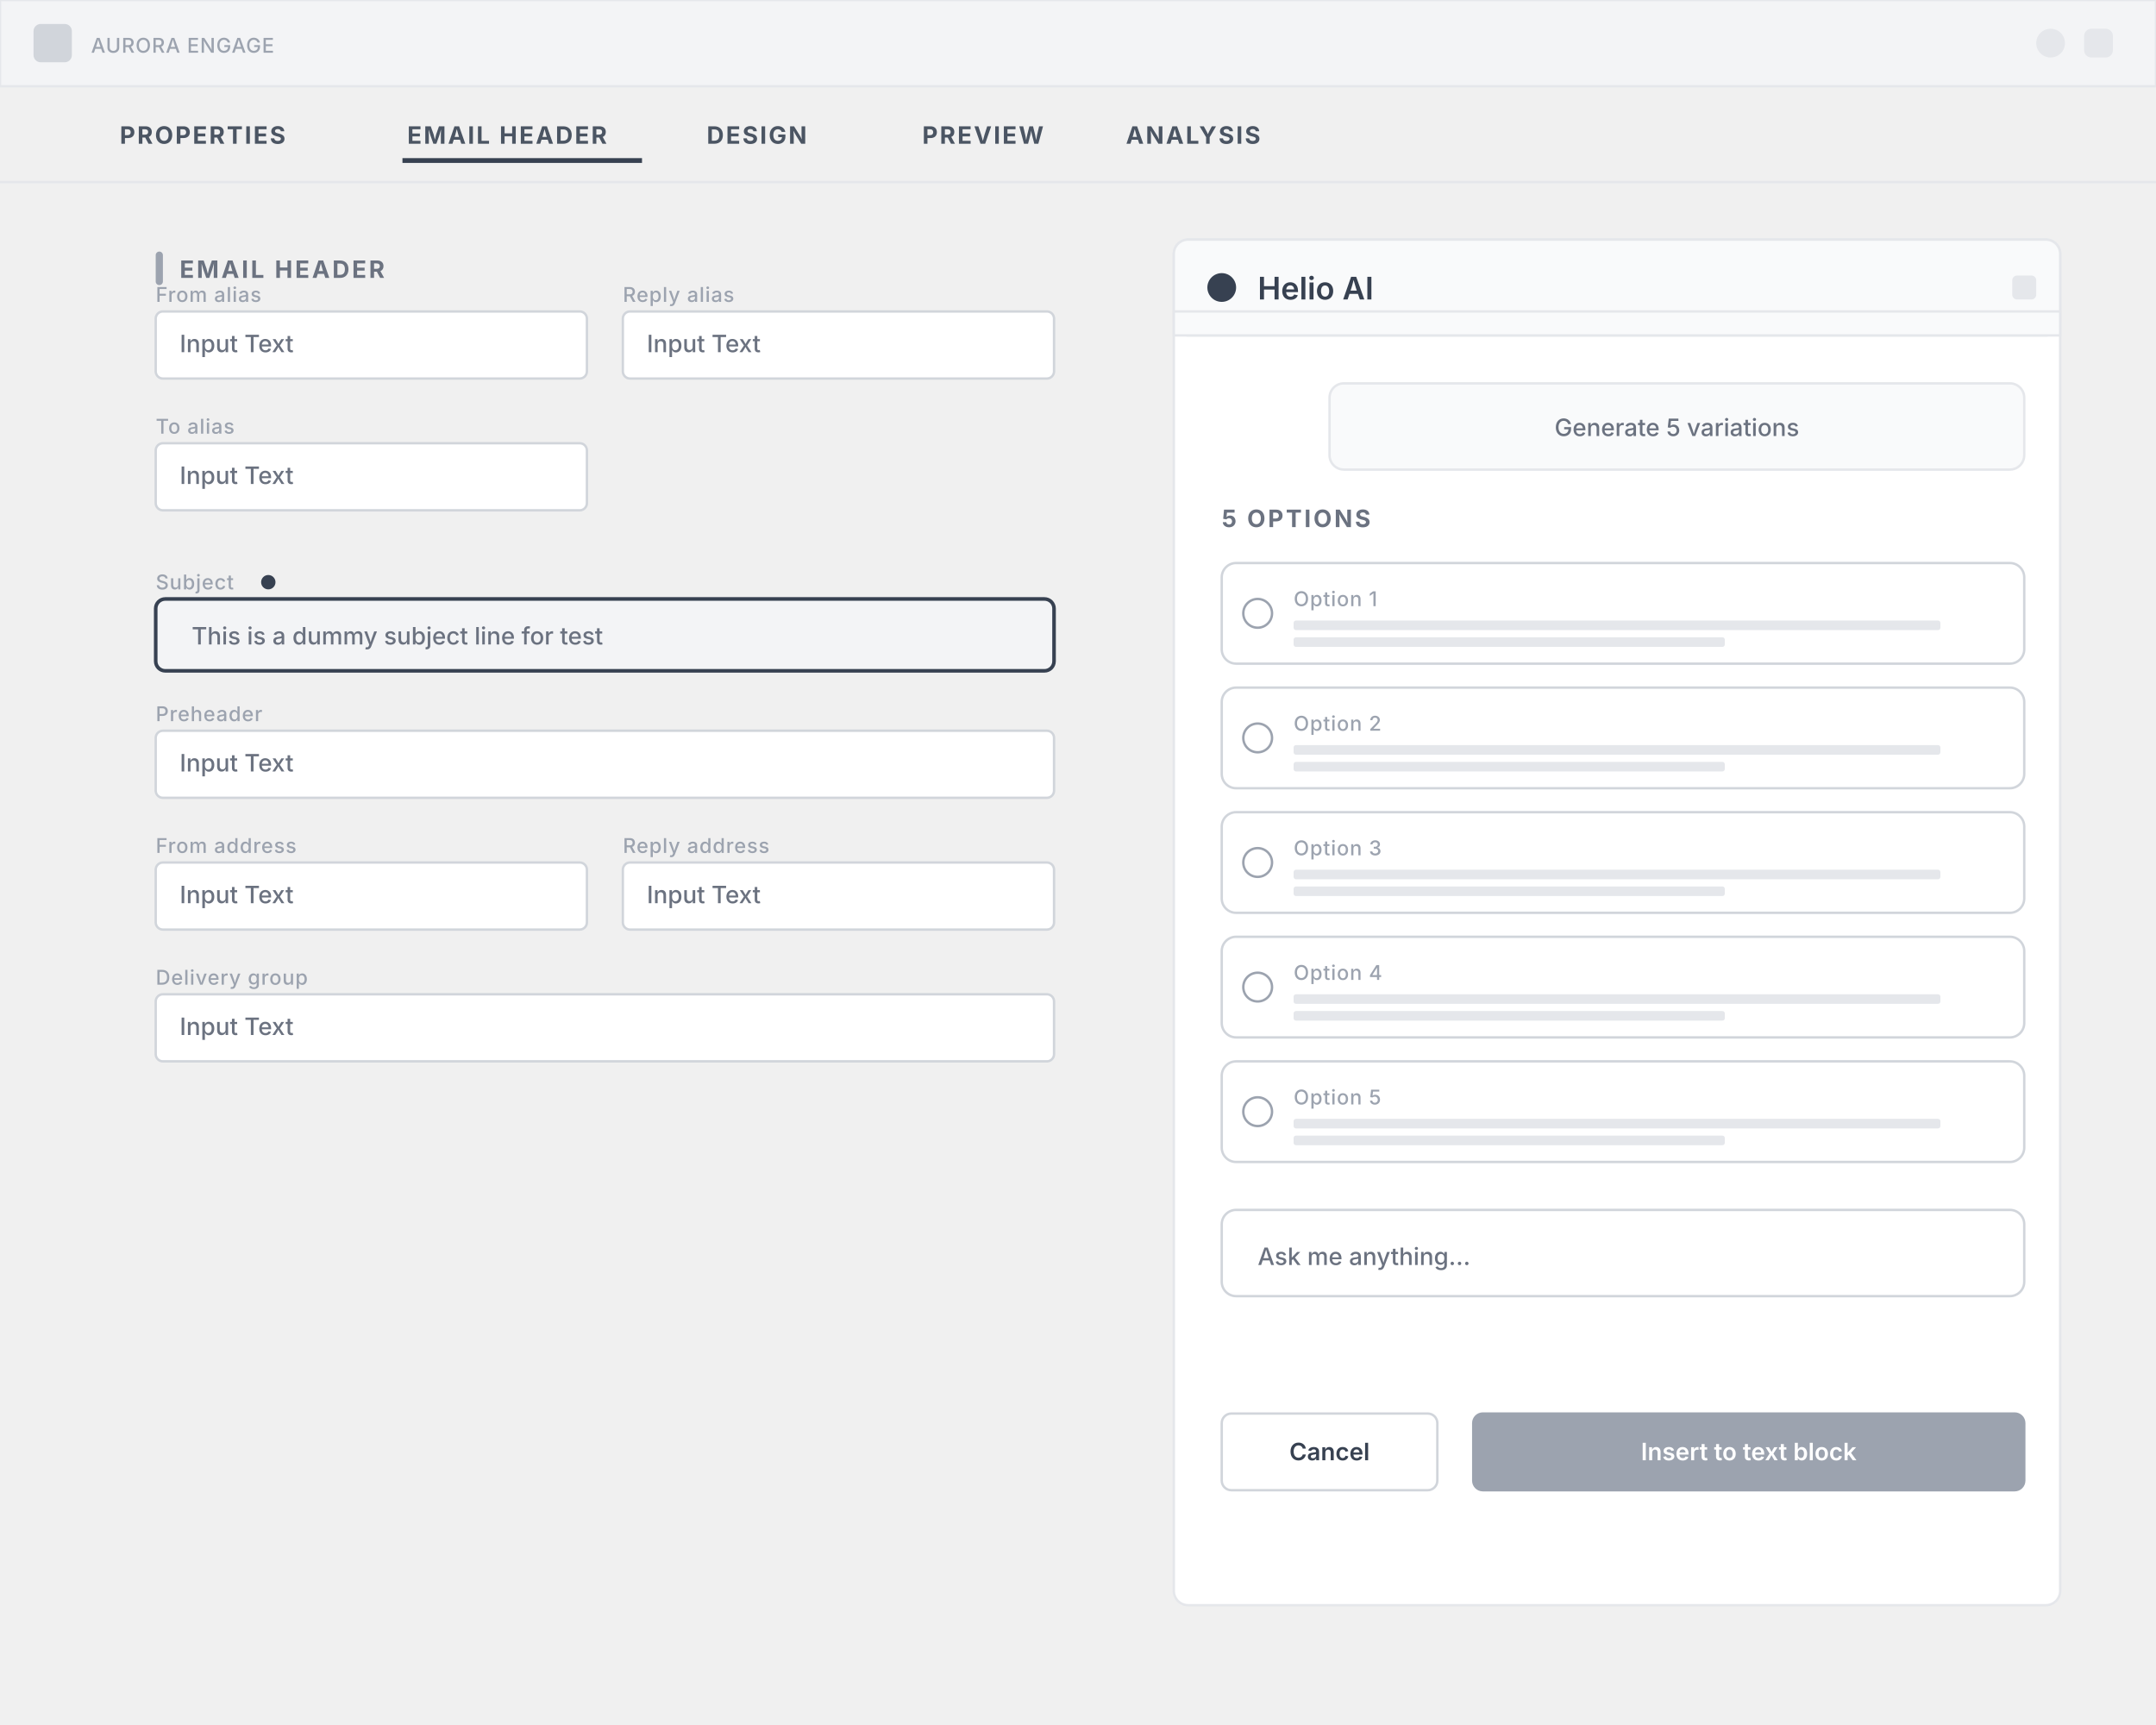
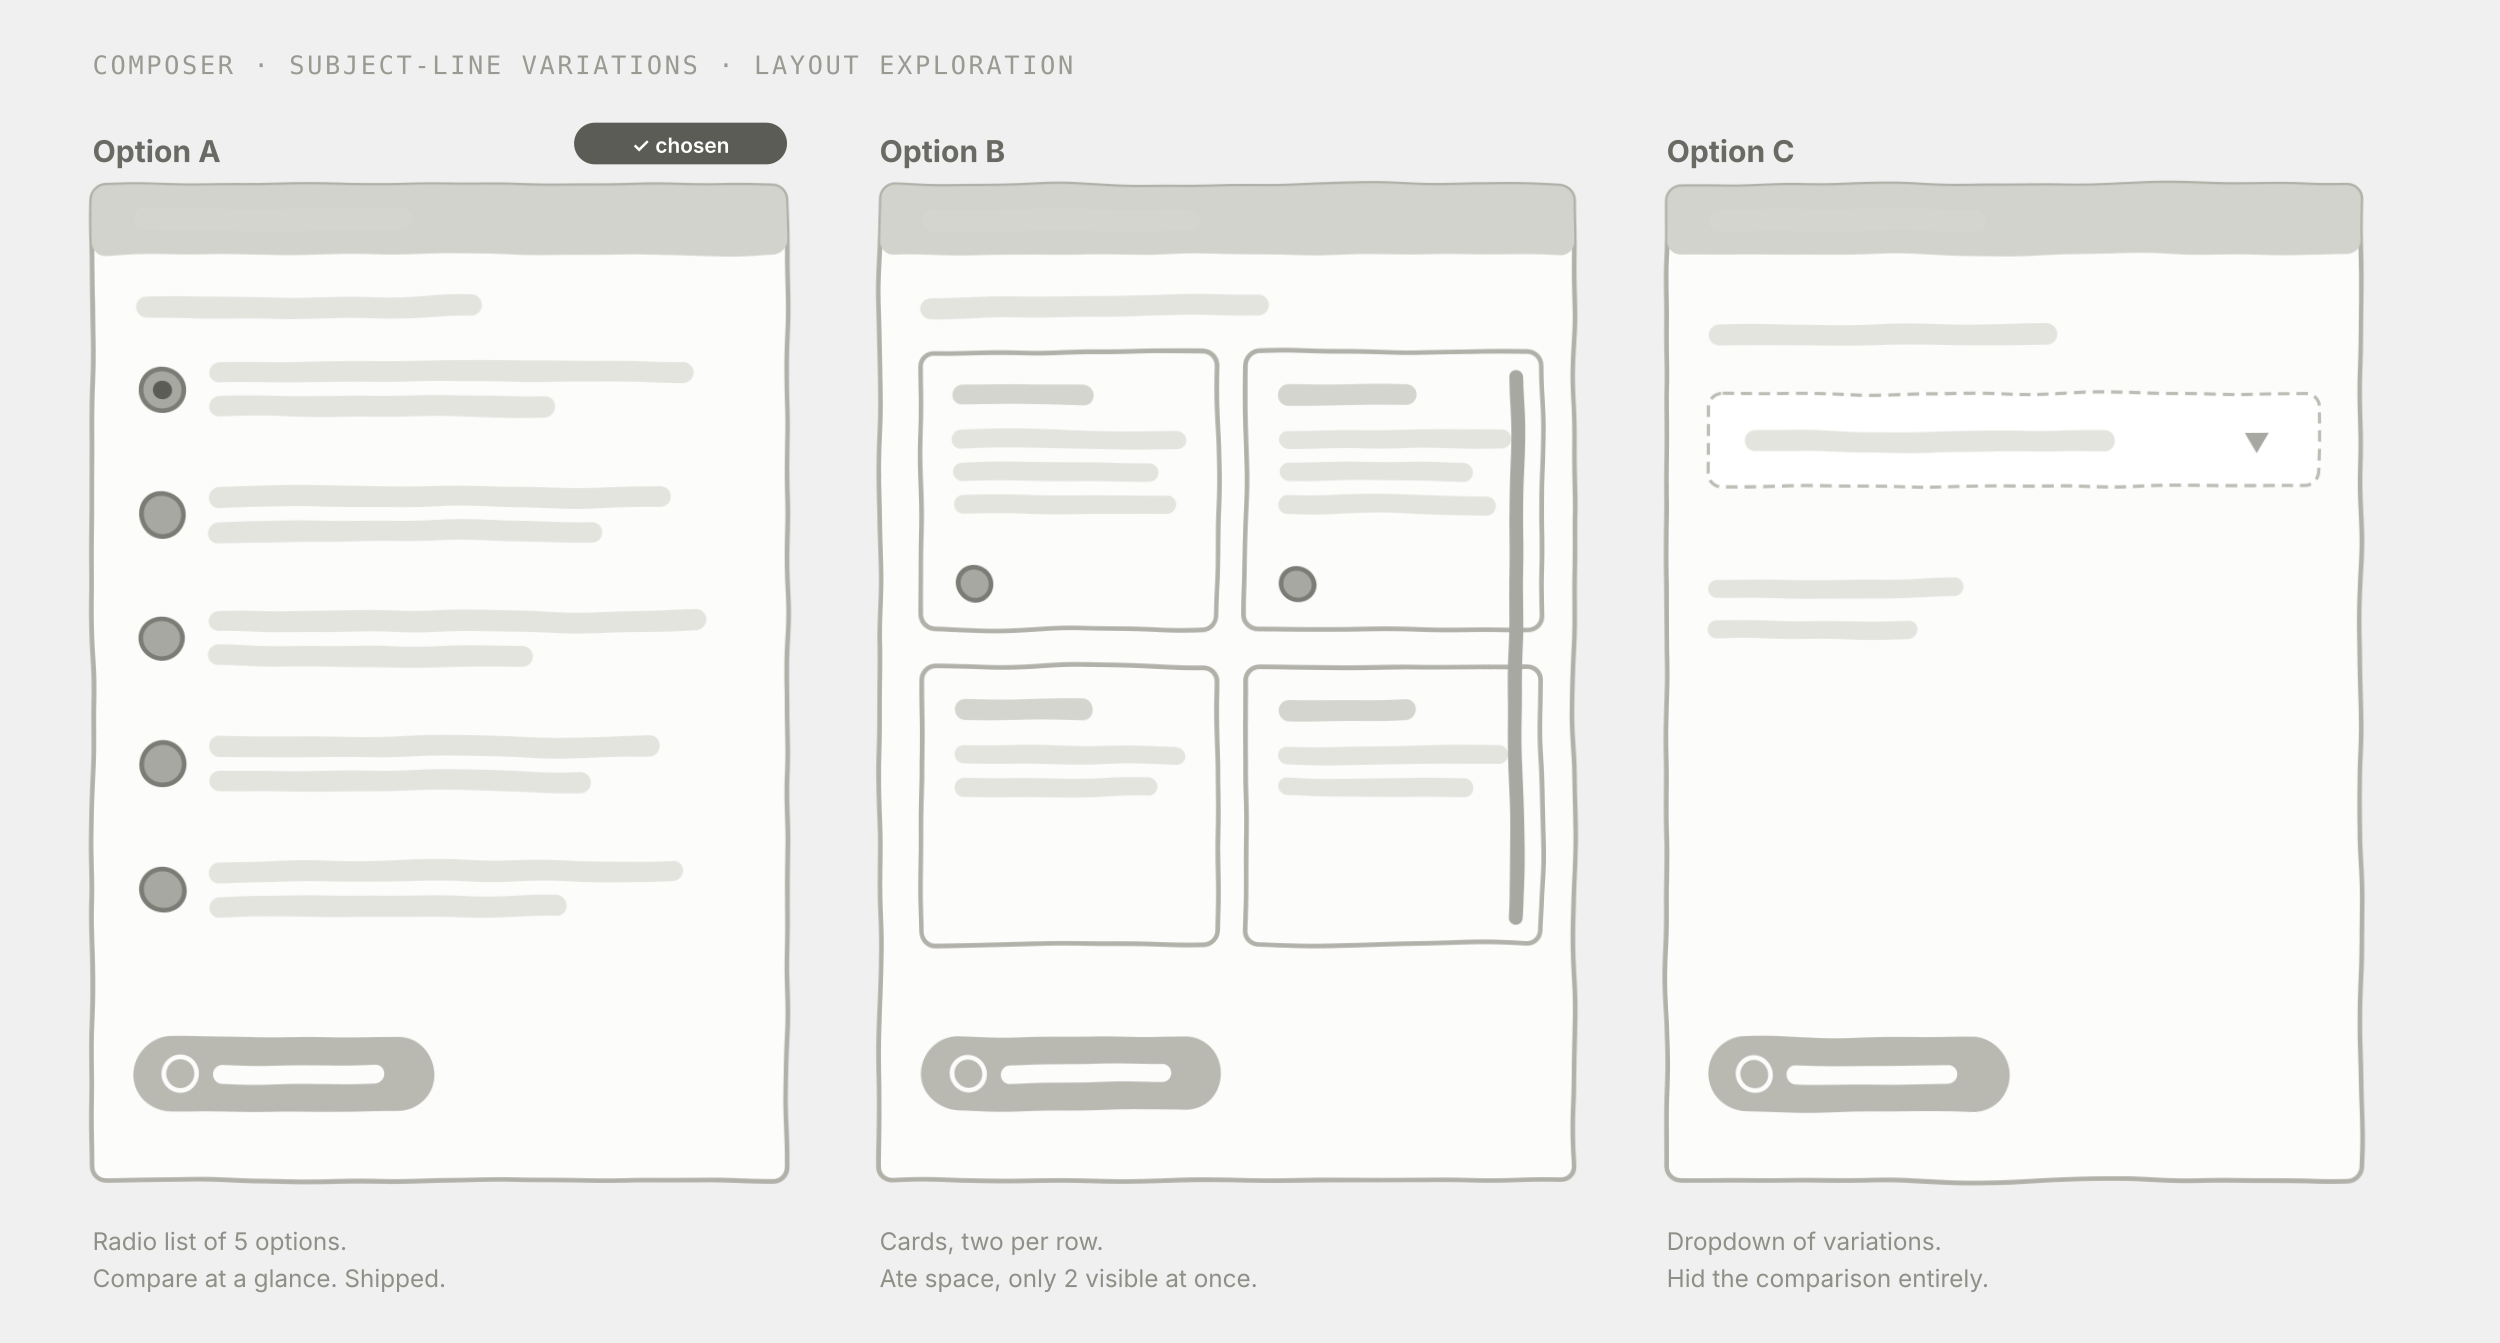
- <svg xmlns="http://www.w3.org/2000/svg" width="900" height="720" viewBox="0 0 900 720" style="background:#FAFBFC;">
+ <svg xmlns="http://www.w3.org/2000/svg" style="width:100%;background:#f1f0ec;border-radius:12px" viewBox="0 0 1080 580">
  <defs>
-     <style>
-     .lbl{font-family:'Inter','Helvetica',sans-serif;font-size:10px;fill:#6B7280;font-weight:500}
-     .lbl-sm{font-family:'Inter','Helvetica',sans-serif;font-size:8.5px;fill:#9CA3AF;font-weight:500;letter-spacing:0.3px}
-     .lbl-tab{font-family:'Inter','Helvetica',sans-serif;font-size:10px;fill:#4B5563;font-weight:700;letter-spacing:0.8px}
-     .lbl-title{font-family:'Inter','Helvetica',sans-serif;font-size:13px;fill:#374151;font-weight:600}
-     .lbl-section{font-family:'Inter','Helvetica',sans-serif;font-size:10px;fill:#6B7280;font-weight:700;letter-spacing:1px}
-     .lbl-btn{font-family:'Inter','Helvetica',sans-serif;font-size:10px;fill:#fff;font-weight:600}
-     .lbl-btn-dk{font-family:'Inter','Helvetica',sans-serif;font-size:10px;fill:#374151;font-weight:600}
-   </style>
+     <filter id="sk" x="-3%" y="-3%" width="106%" height="106%">
+       <feTurbulence type="fractalNoise" baseFrequency="0.018" numOctaves="2" seed="7" result="n" />
+       <feDisplacementMap in="SourceGraphic" in2="n" scale="3.2" xChannelSelector="R" yChannelSelector="G" />
+     </filter>
  </defs>
-   <rect x="0" y="0" width="900" height="36" fill="#F3F4F6" stroke="#E5E7EB" />
-   <rect x="14" y="10" width="16" height="16" fill="#D1D5DB" rx="3" />
-   <text x="38" y="22" class="lbl-sm">AURORA ENGAGE</text>
-   <rect x="850" y="12" width="12" height="12" fill="#E5E7EB" rx="6" />
-   <rect x="870" y="12" width="12" height="12" fill="#E5E7EB" rx="3" />
-   <text x="50" y="60" class="lbl-tab" fill="#6B7280">PROPERTIES</text>
-   <text x="170" y="60" class="lbl-tab" fill="#374151">EMAIL HEADER</text>
-   <rect x="168" y="66" width="100" height="2" fill="#374151" />
-   <text x="295" y="60" class="lbl-tab" fill="#6B7280">DESIGN</text>
-   <text x="385" y="60" class="lbl-tab" fill="#6B7280">PREVIEW</text>
-   <text x="470" y="60" class="lbl-tab" fill="#6B7280">ANALYSIS</text>
-   <line x1="0" y1="76" x2="900" y2="76" stroke="#E5E7EB" />
-   <rect x="65" y="105" width="3" height="14" fill="#9CA3AF" rx="1.5" />
-   <text x="75" y="116" class="lbl-section">EMAIL HEADER</text>
-   <text x="65" y="126" class="lbl-sm">From alias</text>
-   <rect x="65" y="130" width="180" height="28" fill="#fff" stroke="#D1D5DB" rx="3" />
-   <text x="75" y="147.0" class="lbl">Input Text</text>
-   <text x="260" y="126" class="lbl-sm">Reply alias</text>
-   <rect x="260" y="130" width="180" height="28" fill="#fff" stroke="#D1D5DB" rx="3" />
-   <text x="270" y="147.0" class="lbl">Input Text</text>
-   <text x="65" y="181" class="lbl-sm">To alias</text>
-   <rect x="65" y="185" width="180" height="28" fill="#fff" stroke="#D1D5DB" rx="3" />
-   <text x="75" y="202.0" class="lbl">Input Text</text>
-   <text x="65" y="246" class="lbl-sm" fill="#374151">Subject</text>
-   <circle cx="112" cy="243" r="3" fill="#374151" />
-   <rect x="65" y="250" width="375" height="30" fill="#F3F4F6" stroke="#374151" stroke-width="1.5" rx="4" />
-   <text x="80" y="269" class="lbl" fill="#0F172A">This is a dummy subject line for test</text>
-   <text x="65" y="301" class="lbl-sm">Preheader</text>
-   <rect x="65" y="305" width="375" height="28" fill="#fff" stroke="#D1D5DB" rx="3" />
-   <text x="75" y="322.0" class="lbl">Input Text</text>
-   <text x="65" y="356" class="lbl-sm">From address</text>
-   <rect x="65" y="360" width="180" height="28" fill="#fff" stroke="#D1D5DB" rx="3" />
-   <text x="75" y="377.0" class="lbl">Input Text</text>
-   <text x="260" y="356" class="lbl-sm">Reply address</text>
-   <rect x="260" y="360" width="180" height="28" fill="#fff" stroke="#D1D5DB" rx="3" />
-   <text x="270" y="377.0" class="lbl">Input Text</text>
-   <text x="65" y="411" class="lbl-sm">Delivery group</text>
-   <rect x="65" y="415" width="375" height="28" fill="#fff" stroke="#D1D5DB" rx="3" />
-   <text x="75" y="432.0" class="lbl">Input Text</text>
-   <rect x="490" y="100" width="370" height="570" fill="#fff" stroke="#E5E7EB" rx="6" />
-   <rect x="490" y="100" width="370" height="40" fill="#F9FAFB" stroke="#E5E7EB" rx="6" />
-   <rect x="490" y="130" width="370" height="10" fill="#F9FAFB" stroke="#E5E7EB" />
-   <circle cx="510" cy="120" r="6" fill="#374151" />
-   <text x="525" y="125" class="lbl-title">Helio AI</text>
-   <rect x="840" y="115" width="10" height="10" fill="#E5E7EB" rx="2" />
-   <rect x="555" y="160" width="290" height="36" fill="#F9FAFB" stroke="#E5E7EB" rx="6" />
-   <text x="700" y="182" text-anchor="middle" class="lbl">Generate 5 variations</text>
-   <text x="510" y="220" class="lbl-section">5 OPTIONS</text>
-   <rect x="510" y="235" width="335" height="42" fill="#fff" stroke="#D1D5DB" rx="6" />
-   <circle cx="525" cy="256" r="6" fill="none" stroke="#9CA3AF" />
-   <text x="540" y="253" class="lbl-sm">Option 1</text>
-   <rect x="540" y="259" width="270" height="4" fill="#E5E7EB" rx="1" />
-   <rect x="540" y="266" width="180" height="4" fill="#E5E7EB" rx="1" />
-   <rect x="510" y="287" width="335" height="42" fill="#fff" stroke="#D1D5DB" rx="6" />
-   <circle cx="525" cy="308" r="6" fill="none" stroke="#9CA3AF" />
-   <text x="540" y="305" class="lbl-sm">Option 2</text>
-   <rect x="540" y="311" width="270" height="4" fill="#E5E7EB" rx="1" />
-   <rect x="540" y="318" width="180" height="4" fill="#E5E7EB" rx="1" />
-   <rect x="510" y="339" width="335" height="42" fill="#fff" stroke="#D1D5DB" rx="6" />
-   <circle cx="525" cy="360" r="6" fill="none" stroke="#9CA3AF" />
-   <text x="540" y="357" class="lbl-sm">Option 3</text>
-   <rect x="540" y="363" width="270" height="4" fill="#E5E7EB" rx="1" />
-   <rect x="540" y="370" width="180" height="4" fill="#E5E7EB" rx="1" />
-   <rect x="510" y="391" width="335" height="42" fill="#fff" stroke="#D1D5DB" rx="6" />
-   <circle cx="525" cy="412" r="6" fill="none" stroke="#9CA3AF" />
-   <text x="540" y="409" class="lbl-sm">Option 4</text>
-   <rect x="540" y="415" width="270" height="4" fill="#E5E7EB" rx="1" />
-   <rect x="540" y="422" width="180" height="4" fill="#E5E7EB" rx="1" />
-   <rect x="510" y="443" width="335" height="42" fill="#fff" stroke="#D1D5DB" rx="6" />
-   <circle cx="525" cy="464" r="6" fill="none" stroke="#9CA3AF" />
-   <text x="540" y="461" class="lbl-sm">Option 5</text>
-   <rect x="540" y="467" width="270" height="4" fill="#E5E7EB" rx="1" />
-   <rect x="540" y="474" width="180" height="4" fill="#E5E7EB" rx="1" />
-   <rect x="510" y="505" width="335" height="36" fill="#fff" stroke="#D1D5DB" rx="6" />
-   <text x="525" y="528" class="lbl">Ask me anything...</text>
-   <rect x="510" y="590" width="90" height="32" fill="#fff" stroke="#D1D5DB" rx="4" />
-   <text x="555.0" y="609.5" text-anchor="middle" class="lbl-btn-dk">Cancel</text>
-   <rect x="615" y="590" width="230" height="32" fill="#9CA3AF" stroke="#9CA3AF" rx="4" />
-   <text x="730.0" y="609.5" text-anchor="middle" class="lbl-btn">Insert to text block</text>
+   <style>
+  text{font-family:Inter,system-ui,-apple-system,sans-serif}
+  .frame{fill:#fcfcfb;stroke:#b1b1a9;stroke-width:2}
+  .chrome{fill:#d3d3cd}
+  .bar{fill:#e4e4df}
+  .bar2{fill:#d5d5cf}
+  .fld{fill:#ffffff;stroke:#bdbdb6;stroke-width:1.4;stroke-dasharray:5 3}
+  .btn{fill:#b9b9b2}
+  .opt{font-size:13px;font-weight:700;fill:#6a6a64}
+  .ann{font-size:10.5px;fill:#8f8f88}
+  .lbl{font-family:'Roboto Mono',monospace;font-size:11px;letter-spacing:.1em;fill:#9a9a93}
+  .chosen{fill:#5c5c56}
+  .chev{fill:#a8a8a2}
+ </style>
+   <text class="lbl" x="40" y="32">COMPOSER · SUBJECT-LINE VARIATIONS · LAYOUT EXPLORATION</text>
+   <text class="opt" x="40" y="70">Option A</text>
+   <text class="opt" x="380" y="70">Option B</text>
+   <text class="opt" x="720" y="70">Option C</text>
+   <g transform="translate(248,53)">
+     <rect class="chosen" width="92" height="18" rx="9" />
+     <text x="46" y="13" text-anchor="middle" style="font-size:9px;fill:#fff;font-weight:600">✓ chosen</text>
+   </g>
+   <g filter="url(#sk)">
+     <rect class="frame" x="40" y="80" width="300" height="430" rx="6" />
+     <rect class="chrome" x="40" y="80" width="300" height="30" rx="6" />
+     <rect class="bar2" x="58" y="90" width="120" height="10" rx="5" />
+     <rect class="bar" x="58" y="128" width="150" height="9" rx="4.5" />
+     <circle class="chev" cx="70" cy="168" r="9" fill="none" stroke="#7c7c76" stroke-width="2" />
+     <circle cx="70" cy="168" r="4" fill="#5c5c56" />
+     <rect class="bar" x="90" y="156" width="210" height="9" rx="4.5" />
+     <rect class="bar" x="90" y="171" width="150" height="9" rx="4.5" />
+     <circle class="chev" cx="70" cy="222" r="9" fill="none" stroke="#7c7c76" stroke-width="2" />
+     <rect class="bar" x="90" y="210" width="200" height="9" rx="4.5" />
+     <rect class="bar" x="90" y="225" width="170" height="9" rx="4.5" />
+     <circle class="chev" cx="70" cy="276" r="9" fill="none" stroke="#7c7c76" stroke-width="2" />
+     <rect class="bar" x="90" y="264" width="215" height="9" rx="4.5" />
+     <rect class="bar" x="90" y="279" width="140" height="9" rx="4.5" />
+     <circle class="chev" cx="70" cy="330" r="9" fill="none" stroke="#7c7c76" stroke-width="2" />
+     <rect class="bar" x="90" y="318" width="195" height="9" rx="4.5" />
+     <rect class="bar" x="90" y="333" width="165" height="9" rx="4.5" />
+     <circle class="chev" cx="70" cy="384" r="9" fill="none" stroke="#7c7c76" stroke-width="2" />
+     <rect class="bar" x="90" y="372" width="205" height="9" rx="4.5" />
+     <rect class="bar" x="90" y="387" width="155" height="9" rx="4.5" />
+     <rect class="btn" x="58" y="448" width="130" height="32" rx="16" />
+     <circle cx="78" cy="464" r="7" fill="none" stroke="#fcfcfb" stroke-width="2" />
+     <rect x="92" y="460" width="74" height="8" rx="4" fill="#fcfcfb" />
+     <rect class="frame" x="380" y="80" width="300" height="430" rx="6" />
+     <rect class="chrome" x="380" y="80" width="300" height="30" rx="6" />
+     <rect class="bar2" x="398" y="90" width="120" height="10" rx="5" />
+     <rect class="bar" x="398" y="128" width="150" height="9" rx="4.5" />
+     <rect class="frame" x="398" y="152" width="128" height="120" rx="6" />
+     <rect class="bar2" x="412" y="166" width="60" height="9" rx="4.5" />
+     <rect class="bar" x="412" y="186" width="100" height="8" rx="4" />
+     <rect class="bar" x="412" y="200" width="88" height="8" rx="4" />
+     <rect class="bar" x="412" y="214" width="96" height="8" rx="4" />
+     <circle class="chev" cx="421" cy="252" r="7" fill="none" stroke="#7c7c76" stroke-width="2" />
+     <rect class="frame" x="538" y="152" width="128" height="120" rx="6" />
+     <rect class="bar2" x="552" y="166" width="60" height="9" rx="4.5" />
+     <rect class="bar" x="552" y="186" width="100" height="8" rx="4" />
+     <rect class="bar" x="552" y="200" width="84" height="8" rx="4" />
+     <rect class="bar" x="552" y="214" width="94" height="8" rx="4" />
+     <circle class="chev" cx="561" cy="252" r="7" fill="none" stroke="#7c7c76" stroke-width="2" />
+     <rect class="frame" x="398" y="288" width="128" height="120" rx="6" />
+     <rect class="bar2" x="412" y="302" width="60" height="9" rx="4.5" />
+     <rect class="bar" x="412" y="322" width="100" height="8" rx="4" />
+     <rect class="bar" x="412" y="336" width="88" height="8" rx="4" />
+     <rect class="frame" x="538" y="288" width="128" height="120" rx="6" />
+     <rect class="bar2" x="552" y="302" width="60" height="9" rx="4.5" />
+     <rect class="bar" x="552" y="322" width="100" height="8" rx="4" />
+     <rect class="bar" x="552" y="336" width="84" height="8" rx="4" />
+     <rect class="chev" x="652" y="160" width="6" height="240" rx="3" />
+     <rect class="btn" x="398" y="448" width="130" height="32" rx="16" />
+     <circle cx="418" cy="464" r="7" fill="none" stroke="#fcfcfb" stroke-width="2" />
+     <rect x="432" y="460" width="74" height="8" rx="4" fill="#fcfcfb" />
+     <rect class="frame" x="720" y="80" width="300" height="430" rx="6" />
+     <rect class="chrome" x="720" y="80" width="300" height="30" rx="6" />
+     <rect class="bar2" x="738" y="90" width="120" height="10" rx="5" />
+     <rect class="bar" x="738" y="140" width="150" height="9" rx="4.5" />
+     <rect class="fld" x="738" y="170" width="264" height="40" rx="6" />
+     <rect class="bar" x="754" y="186" width="160" height="9" rx="4.5" />
+     <path d="M970 187 l10 0 l-5 9 z" class="chev" />
+     <rect class="bar" x="738" y="250" width="110" height="8" rx="4" />
+     <rect class="bar" x="738" y="268" width="90" height="8" rx="4" />
+     <rect class="btn" x="738" y="448" width="130" height="32" rx="16" />
+     <circle cx="758" cy="464" r="7" fill="none" stroke="#fcfcfb" stroke-width="2" />
+     <rect x="772" y="460" width="74" height="8" rx="4" fill="#fcfcfb" />
+   </g>
+   <text class="ann" x="40" y="540">Radio list of 5 options.</text>
+   <text class="ann" x="40" y="556">Compare at a glance. Shipped.</text>
+   <text class="ann" x="380" y="540">Cards, two per row.</text>
+   <text class="ann" x="380" y="556">Ate space, only 2 visible at once.</text>
+   <text class="ann" x="720" y="540">Dropdown of variations.</text>
+   <text class="ann" x="720" y="556">Hid the comparison entirely.</text>
</svg>
